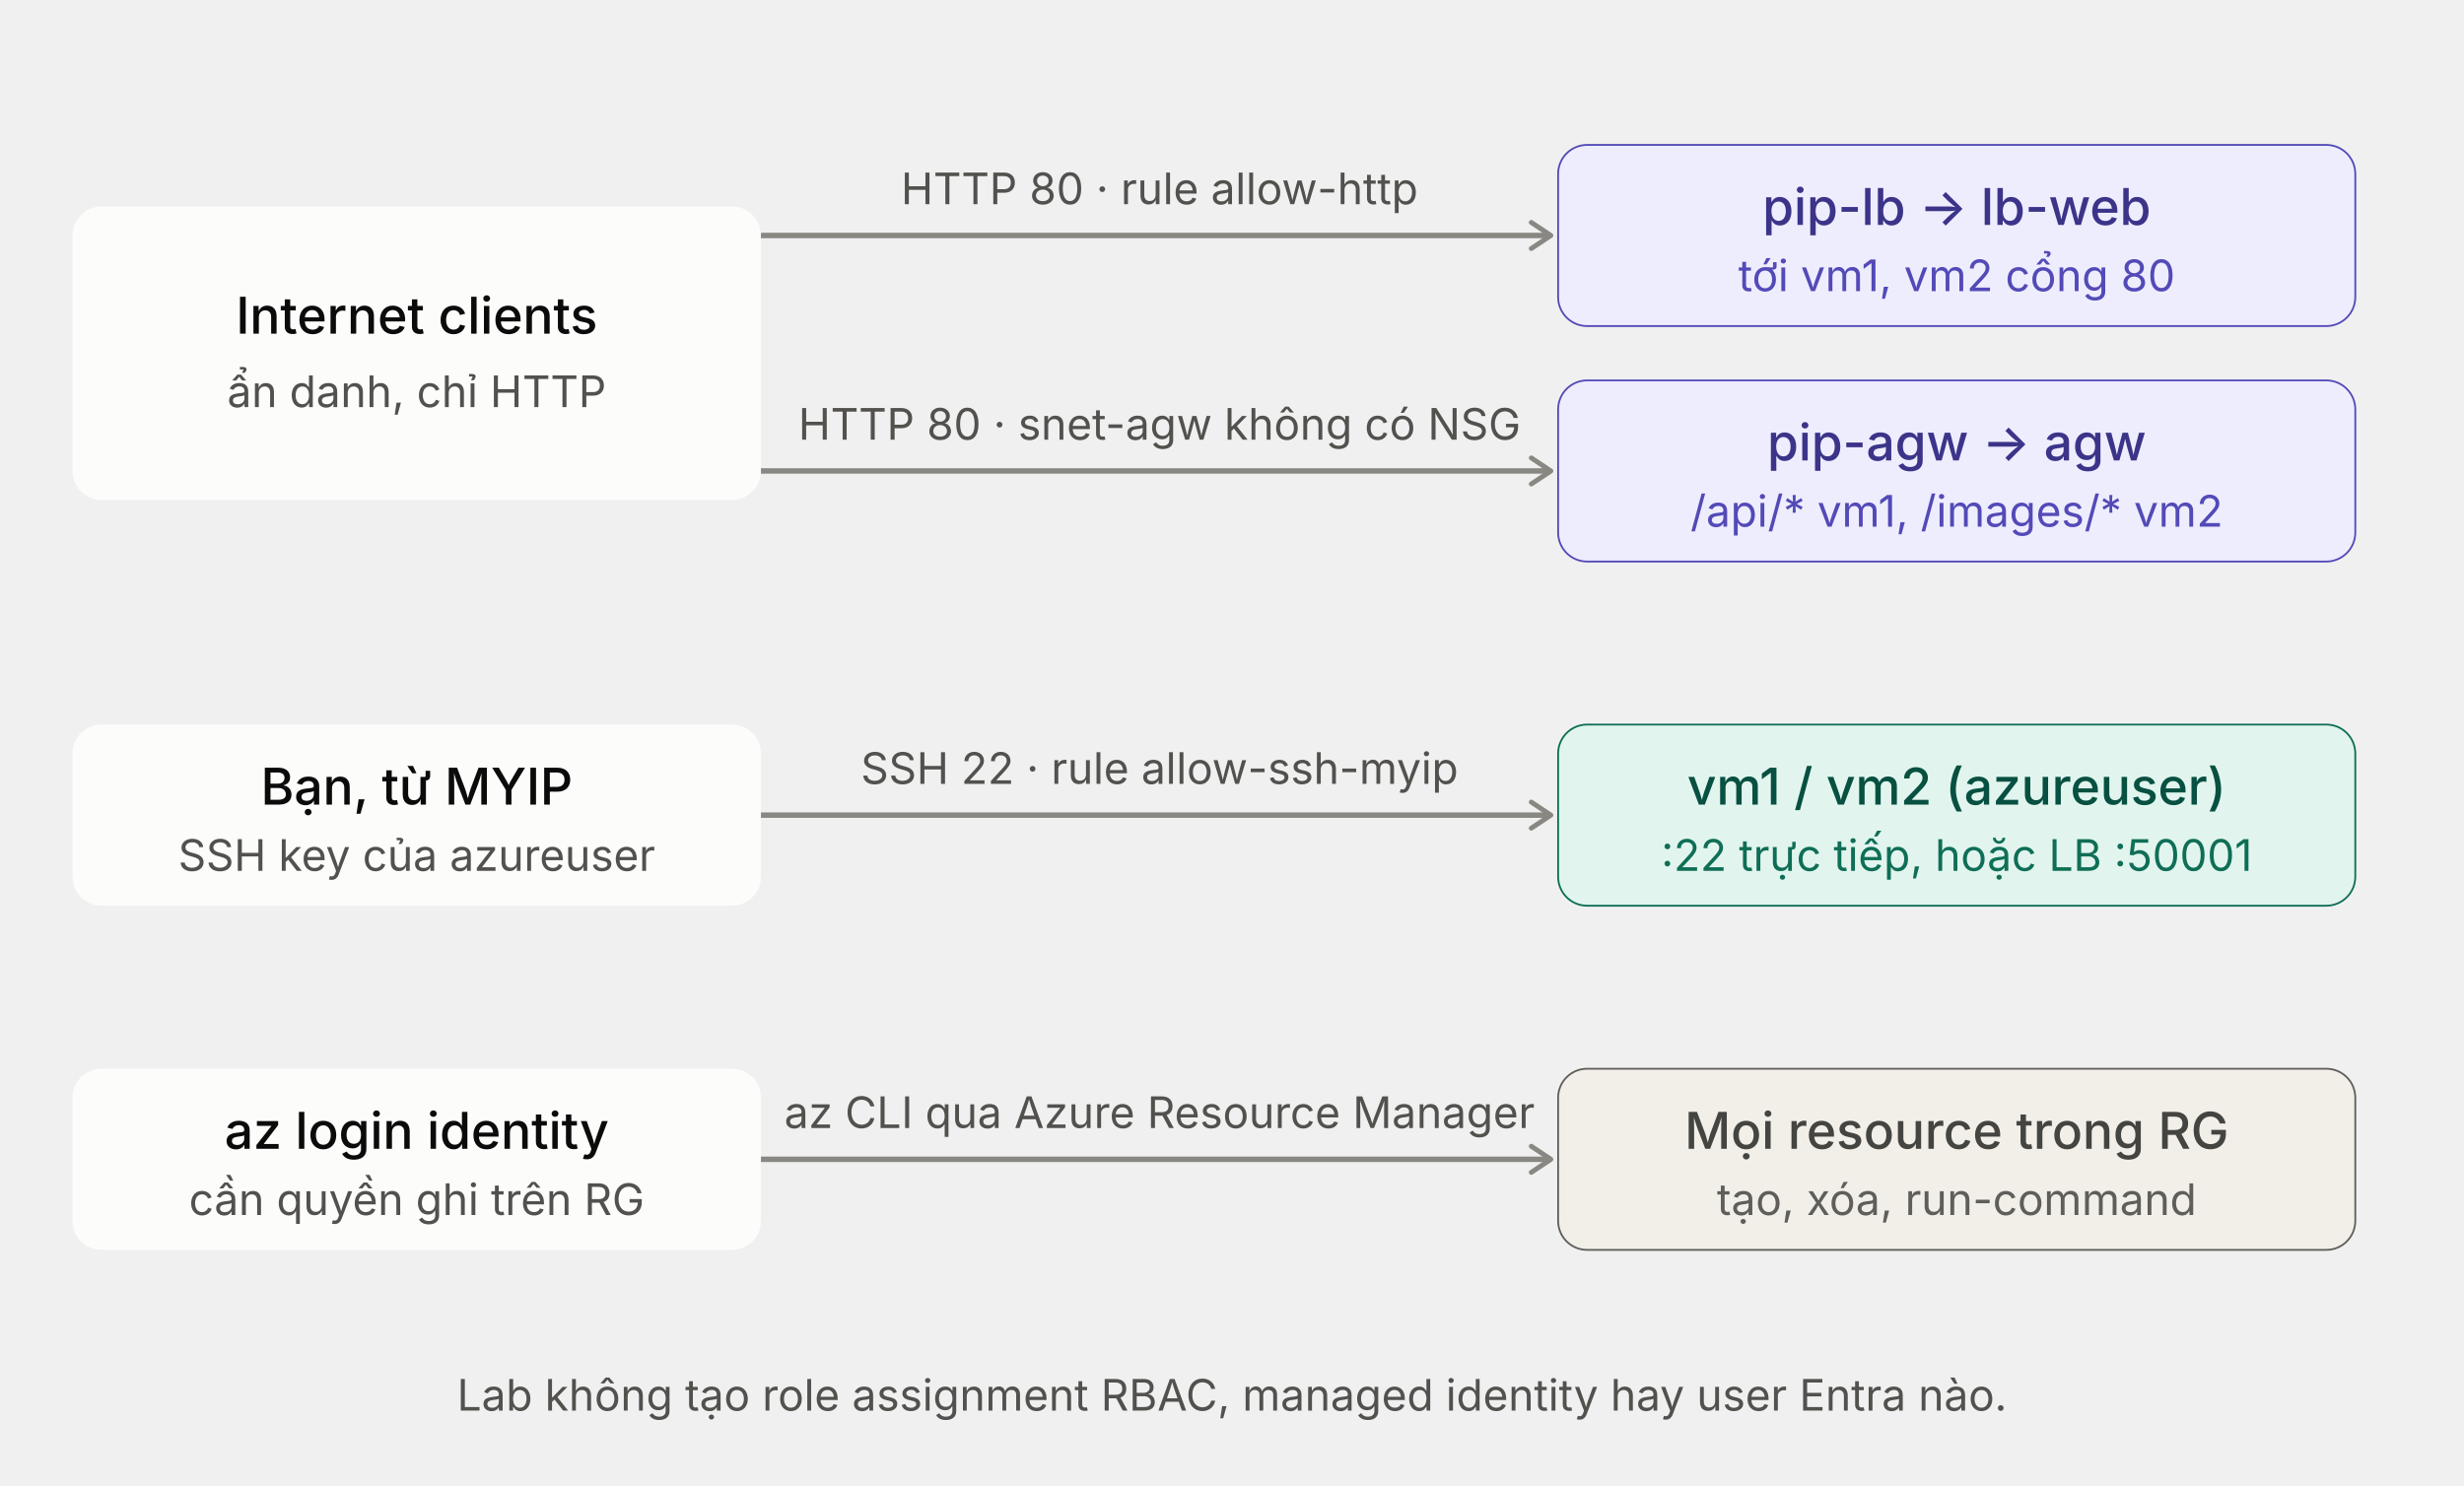
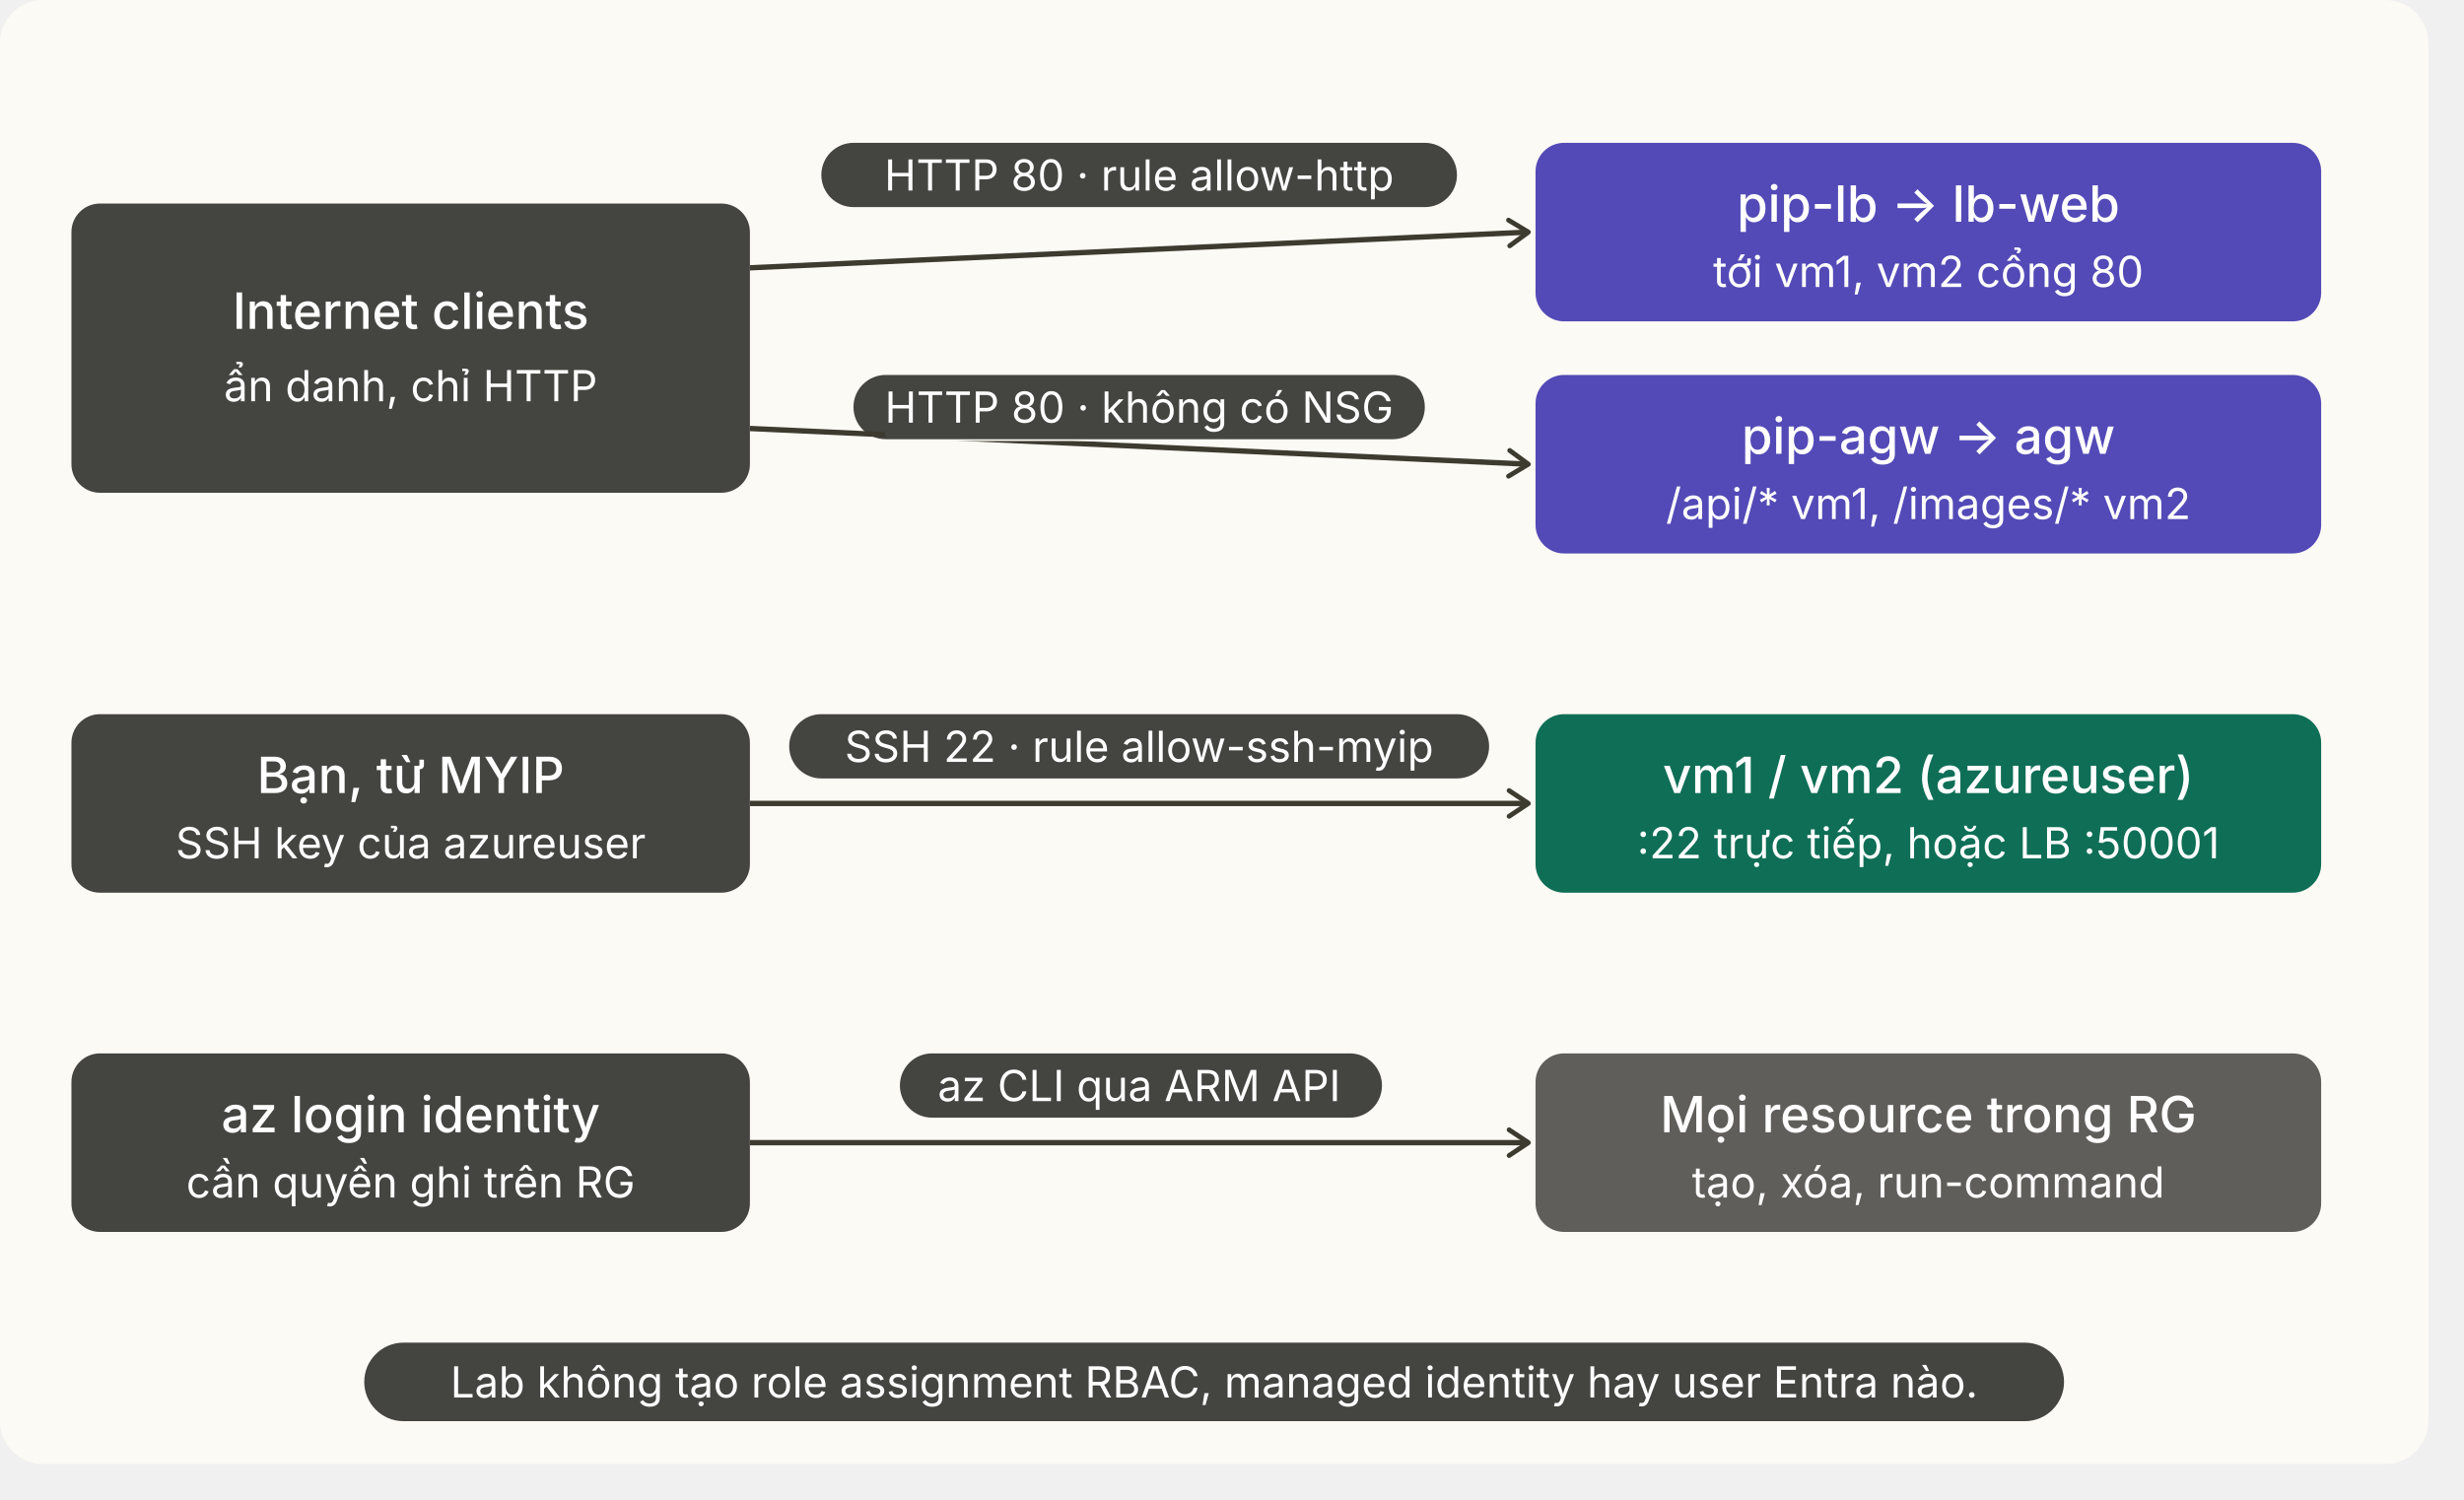
- <svg xmlns="http://www.w3.org/2000/svg" width="100%" viewBox="0 0 680 410" role="img" style="">
+ <svg xmlns="http://www.w3.org/2000/svg" width="100%" viewBox="0 0 690 420" role="img" style="">
  <defs>
    <marker id="arrow" viewBox="0 0 10 10" refX="8" refY="5" markerWidth="6" markerHeight="6" orient="auto-start-reverse">
      <path d="M2 1L8 5L2 9" fill="none" stroke="context-stroke" stroke-width="1.5" stroke-linecap="round" stroke-linejoin="round" />
    </marker>
+     <mask id="imagine-text-gaps-3fmpfb" maskUnits="userSpaceOnUse">
+       <rect x="0" y="0" width="690" height="420" fill="white" />
+       <rect x="60.055" y="76.25" width="109.891" height="21.5" fill="black" rx="2" />
+       <rect x="61.281" y="98.5" width="107.438" height="19" fill="black" rx="2" />
+       <rect x="68.562" y="206.25" width="92.875" height="21.5" fill="black" rx="2" />
+       <rect x="47.34" y="226.5" width="135.32" height="19" fill="black" rx="2" />
+       <rect x="58.414" y="301.25" width="113.172" height="21.5" fill="black" rx="2" />
+       <rect x="48.867" y="321.5" width="132.266" height="19" fill="black" rx="2" />
+       <rect x="485.156" y="46.25" width="109.688" height="21.5" fill="black" rx="2" />
+       <rect x="478.16" y="66.5" width="123.68" height="19" fill="black" rx="2" />
+       <rect x="486.68" y="111.25" width="106.641" height="21.5" fill="black" rx="2" />
+       <rect x="465.523" y="131.5" width="148.953" height="19" fill="black" rx="2" />
+       <rect x="462.965" y="206.25" width="154.07" height="21.5" fill="black" rx="2" />
+       <rect x="458" y="226.5" width="164" height="19" fill="black" rx="2" />
+       <rect x="460.754" y="301.25" width="158.492" height="21.5" fill="black" rx="2" />
+       <rect x="472.078" y="321.5" width="135.844" height="19" fill="black" rx="2" />
+       <rect x="246.645" y="39.5" width="144.711" height="19" fill="black" rx="2" />
+       <rect x="247.871" y="104.5" width="142.258" height="19" fill="black" rx="2" />
+       <rect x="236.609" y="199.5" width="164.781" height="19" fill="black" rx="2" />
+       <rect x="259.52" y="294.5" width="118.961" height="19" fill="black" rx="2" />
+       <rect x="125.664" y="377.5" width="428.672" height="19" fill="black" rx="2" />
+     </mask>
  </defs>
-   <rect x="20" y="57" width="190" height="81" rx="8" stroke-width="0.5" style="fill:rgb(252, 252, 251);stroke:color(srgb 0.043 0.043 0.043 / 0.2);color:rgb(11, 11, 11);stroke-width:0.5px;stroke-linecap:butt;stroke-linejoin:miter;opacity:1;font-family:anthropic-sans, -apple-system, &quot;system-ui&quot;, &quot;Segoe UI&quot;, sans-serif;font-size:16px;font-weight:400;text-anchor:start;dominant-baseline:auto" />
-   <text x="115" y="87" text-anchor="middle" dominant-baseline="central" style="fill:rgb(11, 11, 11);stroke:none;color:rgb(11, 11, 11);stroke-width:1px;stroke-linecap:butt;stroke-linejoin:miter;opacity:1;font-family:anthropic-sans, -apple-system, &quot;system-ui&quot;, &quot;Segoe UI&quot;, sans-serif;font-size:14px;font-weight:500;text-anchor:middle;dominant-baseline:central">Internet clients</text>
-   <text x="115" y="108" text-anchor="middle" dominant-baseline="central" style="fill:rgb(82, 81, 78);stroke:none;color:rgb(11, 11, 11);stroke-width:1px;stroke-linecap:butt;stroke-linejoin:miter;opacity:1;font-family:anthropic-sans, -apple-system, &quot;system-ui&quot;, &quot;Segoe UI&quot;, sans-serif;font-size:12px;font-weight:400;text-anchor:middle;dominant-baseline:central">ẩn danh, chỉ HTTP</text>
-   <rect x="20" y="200" width="190" height="50" rx="8" stroke-width="0.5" style="fill:rgb(252, 252, 251);stroke:color(srgb 0.043 0.043 0.043 / 0.2);color:rgb(11, 11, 11);stroke-width:0.5px;stroke-linecap:butt;stroke-linejoin:miter;opacity:1;font-family:anthropic-sans, -apple-system, &quot;system-ui&quot;, &quot;Segoe UI&quot;, sans-serif;font-size:16px;font-weight:400;text-anchor:start;dominant-baseline:auto" />
-   <text x="115" y="217" text-anchor="middle" dominant-baseline="central" style="fill:rgb(11, 11, 11);stroke:none;color:rgb(11, 11, 11);stroke-width:1px;stroke-linecap:butt;stroke-linejoin:miter;opacity:1;font-family:anthropic-sans, -apple-system, &quot;system-ui&quot;, &quot;Segoe UI&quot;, sans-serif;font-size:14px;font-weight:500;text-anchor:middle;dominant-baseline:central">Bạn, từ MYIP</text>
-   <text x="115" y="236" text-anchor="middle" dominant-baseline="central" style="fill:rgb(82, 81, 78);stroke:none;color:rgb(11, 11, 11);stroke-width:1px;stroke-linecap:butt;stroke-linejoin:miter;opacity:1;font-family:anthropic-sans, -apple-system, &quot;system-ui&quot;, &quot;Segoe UI&quot;, sans-serif;font-size:12px;font-weight:400;text-anchor:middle;dominant-baseline:central">SSH key của azureuser</text>
-   <rect x="20" y="295" width="190" height="50" rx="8" stroke-width="0.5" style="fill:rgb(252, 252, 251);stroke:color(srgb 0.043 0.043 0.043 / 0.2);color:rgb(11, 11, 11);stroke-width:0.5px;stroke-linecap:butt;stroke-linejoin:miter;opacity:1;font-family:anthropic-sans, -apple-system, &quot;system-ui&quot;, &quot;Segoe UI&quot;, sans-serif;font-size:16px;font-weight:400;text-anchor:start;dominant-baseline:auto" />
-   <text x="115" y="312" text-anchor="middle" dominant-baseline="central" style="fill:rgb(11, 11, 11);stroke:none;color:rgb(11, 11, 11);stroke-width:1px;stroke-linecap:butt;stroke-linejoin:miter;opacity:1;font-family:anthropic-sans, -apple-system, &quot;system-ui&quot;, &quot;Segoe UI&quot;, sans-serif;font-size:14px;font-weight:500;text-anchor:middle;dominant-baseline:central">az login identity</text>
-   <text x="115" y="331" text-anchor="middle" dominant-baseline="central" style="fill:rgb(82, 81, 78);stroke:none;color:rgb(11, 11, 11);stroke-width:1px;stroke-linecap:butt;stroke-linejoin:miter;opacity:1;font-family:anthropic-sans, -apple-system, &quot;system-ui&quot;, &quot;Segoe UI&quot;, sans-serif;font-size:12px;font-weight:400;text-anchor:middle;dominant-baseline:central">cần quyền ghi trên RG</text>
-   <g style="fill:rgb(0, 0, 0);stroke:none;color:rgb(11, 11, 11);stroke-width:1px;stroke-linecap:butt;stroke-linejoin:miter;opacity:1;font-family:anthropic-sans, -apple-system, &quot;system-ui&quot;, &quot;Segoe UI&quot;, sans-serif;font-size:16px;font-weight:400;text-anchor:start;dominant-baseline:auto">
-     <rect x="430" y="40" width="220" height="50" rx="8" stroke-width="0.5" style="fill:rgb(238, 237, 254);stroke:rgb(83, 74, 183);color:rgb(11, 11, 11);stroke-width:0.5px;stroke-linecap:butt;stroke-linejoin:miter;opacity:1;font-family:anthropic-sans, -apple-system, &quot;system-ui&quot;, &quot;Segoe UI&quot;, sans-serif;font-size:16px;font-weight:400;text-anchor:start;dominant-baseline:auto" />
-     <text x="540" y="57" text-anchor="middle" dominant-baseline="central" style="fill:rgb(60, 52, 137);stroke:none;color:rgb(11, 11, 11);stroke-width:1px;stroke-linecap:butt;stroke-linejoin:miter;opacity:1;font-family:anthropic-sans, -apple-system, &quot;system-ui&quot;, &quot;Segoe UI&quot;, sans-serif;font-size:14px;font-weight:500;text-anchor:middle;dominant-baseline:central">pip-lb → lb-web</text>
-     <text x="540" y="76" text-anchor="middle" dominant-baseline="central" style="fill:rgb(83, 74, 183);stroke:none;color:rgb(11, 11, 11);stroke-width:1px;stroke-linecap:butt;stroke-linejoin:miter;opacity:1;font-family:anthropic-sans, -apple-system, &quot;system-ui&quot;, &quot;Segoe UI&quot;, sans-serif;font-size:12px;font-weight:400;text-anchor:middle;dominant-baseline:central">tới vm1, vm2 cổng 80</text>
+   <rect x="0" y="0" width="680" height="410" rx="12" fill="#FCFAF4" style="fill:rgb(252, 250, 244);stroke:none;color:rgb(11, 11, 11);stroke-width:1px;stroke-linecap:butt;stroke-linejoin:miter;opacity:1;font-family:anthropic-sans, -apple-system, &quot;system-ui&quot;, &quot;Segoe UI&quot;, sans-serif;font-size:16px;font-weight:400;text-anchor:start;dominant-baseline:auto" />
+   <rect x="20" y="57" width="190" height="81" rx="8" fill="#444441" style="fill:rgb(68, 68, 65);stroke:none;color:rgb(11, 11, 11);stroke-width:1px;stroke-linecap:butt;stroke-linejoin:miter;opacity:1;font-family:anthropic-sans, -apple-system, &quot;system-ui&quot;, &quot;Segoe UI&quot;, sans-serif;font-size:16px;font-weight:400;text-anchor:start;dominant-baseline:auto" />
+   <text style="fill:#FFFFFF;fill:rgb(255, 255, 255);stroke:none;color:rgb(11, 11, 11);stroke-width:1px;stroke-linecap:butt;stroke-linejoin:miter;opacity:1;font-family:anthropic-sans, -apple-system, &quot;system-ui&quot;, &quot;Segoe UI&quot;, sans-serif;font-size:14px;font-weight:500;text-anchor:middle;dominant-baseline:central" x="115" y="87" text-anchor="middle" dominant-baseline="central">Internet clients</text>
+   <text style="fill:#FFFFFF;fill:rgb(255, 255, 255);stroke:none;color:rgb(11, 11, 11);stroke-width:1px;stroke-linecap:butt;stroke-linejoin:miter;opacity:1;font-family:anthropic-sans, -apple-system, &quot;system-ui&quot;, &quot;Segoe UI&quot;, sans-serif;font-size:12px;font-weight:400;text-anchor:middle;dominant-baseline:central" x="115" y="108" text-anchor="middle" dominant-baseline="central">ẩn danh, chỉ HTTP</text>
+   <rect x="20" y="200" width="190" height="50" rx="8" fill="#444441" style="fill:rgb(68, 68, 65);stroke:none;color:rgb(11, 11, 11);stroke-width:1px;stroke-linecap:butt;stroke-linejoin:miter;opacity:1;font-family:anthropic-sans, -apple-system, &quot;system-ui&quot;, &quot;Segoe UI&quot;, sans-serif;font-size:16px;font-weight:400;text-anchor:start;dominant-baseline:auto" />
+   <text style="fill:#FFFFFF;fill:rgb(255, 255, 255);stroke:none;color:rgb(11, 11, 11);stroke-width:1px;stroke-linecap:butt;stroke-linejoin:miter;opacity:1;font-family:anthropic-sans, -apple-system, &quot;system-ui&quot;, &quot;Segoe UI&quot;, sans-serif;font-size:14px;font-weight:500;text-anchor:middle;dominant-baseline:central" x="115" y="217" text-anchor="middle" dominant-baseline="central">Bạn, từ MYIP</text>
+   <text style="fill:#FFFFFF;fill:rgb(255, 255, 255);stroke:none;color:rgb(11, 11, 11);stroke-width:1px;stroke-linecap:butt;stroke-linejoin:miter;opacity:1;font-family:anthropic-sans, -apple-system, &quot;system-ui&quot;, &quot;Segoe UI&quot;, sans-serif;font-size:12px;font-weight:400;text-anchor:middle;dominant-baseline:central" x="115" y="236" text-anchor="middle" dominant-baseline="central">SSH key của azureuser</text>
+   <rect x="20" y="295" width="190" height="50" rx="8" fill="#444441" style="fill:rgb(68, 68, 65);stroke:none;color:rgb(11, 11, 11);stroke-width:1px;stroke-linecap:butt;stroke-linejoin:miter;opacity:1;font-family:anthropic-sans, -apple-system, &quot;system-ui&quot;, &quot;Segoe UI&quot;, sans-serif;font-size:16px;font-weight:400;text-anchor:start;dominant-baseline:auto" />
+   <text style="fill:#FFFFFF;fill:rgb(255, 255, 255);stroke:none;color:rgb(11, 11, 11);stroke-width:1px;stroke-linecap:butt;stroke-linejoin:miter;opacity:1;font-family:anthropic-sans, -apple-system, &quot;system-ui&quot;, &quot;Segoe UI&quot;, sans-serif;font-size:14px;font-weight:500;text-anchor:middle;dominant-baseline:central" x="115" y="312" text-anchor="middle" dominant-baseline="central">az login identity</text>
+   <text style="fill:#FFFFFF;fill:rgb(255, 255, 255);stroke:none;color:rgb(11, 11, 11);stroke-width:1px;stroke-linecap:butt;stroke-linejoin:miter;opacity:1;font-family:anthropic-sans, -apple-system, &quot;system-ui&quot;, &quot;Segoe UI&quot;, sans-serif;font-size:12px;font-weight:400;text-anchor:middle;dominant-baseline:central" x="115" y="331" text-anchor="middle" dominant-baseline="central">cần quyền ghi trên RG</text>
+   <rect x="430" y="40" width="220" height="50" rx="8" fill="#534AB7" style="fill:rgb(83, 74, 183);stroke:none;color:rgb(11, 11, 11);stroke-width:1px;stroke-linecap:butt;stroke-linejoin:miter;opacity:1;font-family:anthropic-sans, -apple-system, &quot;system-ui&quot;, &quot;Segoe UI&quot;, sans-serif;font-size:16px;font-weight:400;text-anchor:start;dominant-baseline:auto" />
+   <text style="fill:#FFFFFF;fill:rgb(255, 255, 255);stroke:none;color:rgb(11, 11, 11);stroke-width:1px;stroke-linecap:butt;stroke-linejoin:miter;opacity:1;font-family:anthropic-sans, -apple-system, &quot;system-ui&quot;, &quot;Segoe UI&quot;, sans-serif;font-size:14px;font-weight:500;text-anchor:middle;dominant-baseline:central" x="540" y="57" text-anchor="middle" dominant-baseline="central">pip-lb → lb-web</text>
+   <text style="fill:#FFFFFF;fill:rgb(255, 255, 255);stroke:none;color:rgb(11, 11, 11);stroke-width:1px;stroke-linecap:butt;stroke-linejoin:miter;opacity:1;font-family:anthropic-sans, -apple-system, &quot;system-ui&quot;, &quot;Segoe UI&quot;, sans-serif;font-size:12px;font-weight:400;text-anchor:middle;dominant-baseline:central" x="540" y="76" text-anchor="middle" dominant-baseline="central">tới vm1, vm2 cổng 80</text>
+   <rect x="430" y="105" width="220" height="50" rx="8" fill="#534AB7" style="fill:rgb(83, 74, 183);stroke:none;color:rgb(11, 11, 11);stroke-width:1px;stroke-linecap:butt;stroke-linejoin:miter;opacity:1;font-family:anthropic-sans, -apple-system, &quot;system-ui&quot;, &quot;Segoe UI&quot;, sans-serif;font-size:16px;font-weight:400;text-anchor:start;dominant-baseline:auto" />
+   <text style="fill:#FFFFFF;fill:rgb(255, 255, 255);stroke:none;color:rgb(11, 11, 11);stroke-width:1px;stroke-linecap:butt;stroke-linejoin:miter;opacity:1;font-family:anthropic-sans, -apple-system, &quot;system-ui&quot;, &quot;Segoe UI&quot;, sans-serif;font-size:14px;font-weight:500;text-anchor:middle;dominant-baseline:central" x="540" y="122" text-anchor="middle" dominant-baseline="central">pip-agw → agw</text>
+   <text style="fill:#FFFFFF;fill:rgb(255, 255, 255);stroke:none;color:rgb(11, 11, 11);stroke-width:1px;stroke-linecap:butt;stroke-linejoin:miter;opacity:1;font-family:anthropic-sans, -apple-system, &quot;system-ui&quot;, &quot;Segoe UI&quot;, sans-serif;font-size:12px;font-weight:400;text-anchor:middle;dominant-baseline:central" x="540" y="141" text-anchor="middle" dominant-baseline="central">/api/* vm1, /images/* vm2</text>
+   <rect x="430" y="200" width="220" height="50" rx="8" fill="#0F6E56" style="fill:rgb(15, 110, 86);stroke:none;color:rgb(11, 11, 11);stroke-width:1px;stroke-linecap:butt;stroke-linejoin:miter;opacity:1;font-family:anthropic-sans, -apple-system, &quot;system-ui&quot;, &quot;Segoe UI&quot;, sans-serif;font-size:16px;font-weight:400;text-anchor:start;dominant-baseline:auto" />
+   <text style="fill:#FFFFFF;fill:rgb(255, 255, 255);stroke:none;color:rgb(11, 11, 11);stroke-width:1px;stroke-linecap:butt;stroke-linejoin:miter;opacity:1;font-family:anthropic-sans, -apple-system, &quot;system-ui&quot;, &quot;Segoe UI&quot;, sans-serif;font-size:14px;font-weight:500;text-anchor:middle;dominant-baseline:central" x="540" y="217" text-anchor="middle" dominant-baseline="central">vm1 / vm2 (azureuser)</text>
+   <text style="fill:#FFFFFF;fill:rgb(255, 255, 255);stroke:none;color:rgb(11, 11, 11);stroke-width:1px;stroke-linecap:butt;stroke-linejoin:miter;opacity:1;font-family:anthropic-sans, -apple-system, &quot;system-ui&quot;, &quot;Segoe UI&quot;, sans-serif;font-size:12px;font-weight:400;text-anchor:middle;dominant-baseline:central" x="540" y="236" text-anchor="middle" dominant-baseline="central">:22 trực tiếp, hoặc LB :50001</text>
+   <rect x="430" y="295" width="220" height="50" rx="8" fill="#5F5E5A" style="fill:rgb(95, 94, 90);stroke:none;color:rgb(11, 11, 11);stroke-width:1px;stroke-linecap:butt;stroke-linejoin:miter;opacity:1;font-family:anthropic-sans, -apple-system, &quot;system-ui&quot;, &quot;Segoe UI&quot;, sans-serif;font-size:16px;font-weight:400;text-anchor:start;dominant-baseline:auto" />
+   <text style="fill:#FFFFFF;fill:rgb(255, 255, 255);stroke:none;color:rgb(11, 11, 11);stroke-width:1px;stroke-linecap:butt;stroke-linejoin:miter;opacity:1;font-family:anthropic-sans, -apple-system, &quot;system-ui&quot;, &quot;Segoe UI&quot;, sans-serif;font-size:14px;font-weight:500;text-anchor:middle;dominant-baseline:central" x="540" y="312" text-anchor="middle" dominant-baseline="central">Mọi resource trong RG</text>
+   <text style="fill:#FFFFFF;fill:rgb(255, 255, 255);stroke:none;color:rgb(11, 11, 11);stroke-width:1px;stroke-linecap:butt;stroke-linejoin:miter;opacity:1;font-family:anthropic-sans, -apple-system, &quot;system-ui&quot;, &quot;Segoe UI&quot;, sans-serif;font-size:12px;font-weight:400;text-anchor:middle;dominant-baseline:central" x="540" y="331" text-anchor="middle" dominant-baseline="central">tạo, xóa, run-command</text>
+   <rect x="230" y="40" width="178" height="18" rx="9" fill="#444441" style="fill:rgb(68, 68, 65);stroke:none;color:rgb(11, 11, 11);stroke-width:1px;stroke-linecap:butt;stroke-linejoin:miter;opacity:1;font-family:anthropic-sans, -apple-system, &quot;system-ui&quot;, &quot;Segoe UI&quot;, sans-serif;font-size:16px;font-weight:400;text-anchor:start;dominant-baseline:auto" />
+   <text style="fill:#FFFFFF;fill:rgb(255, 255, 255);stroke:none;color:rgb(11, 11, 11);stroke-width:1px;stroke-linecap:butt;stroke-linejoin:miter;opacity:1;font-family:anthropic-sans, -apple-system, &quot;system-ui&quot;, &quot;Segoe UI&quot;, sans-serif;font-size:12px;font-weight:400;text-anchor:middle;dominant-baseline:central" x="319" y="49" text-anchor="middle" dominant-baseline="central">HTTP 80 · rule allow-http</text>
+   <rect x="239" y="105" width="160" height="18" rx="9" fill="#444441" style="fill:rgb(68, 68, 65);stroke:none;color:rgb(11, 11, 11);stroke-width:1px;stroke-linecap:butt;stroke-linejoin:miter;opacity:1;font-family:anthropic-sans, -apple-system, &quot;system-ui&quot;, &quot;Segoe UI&quot;, sans-serif;font-size:16px;font-weight:400;text-anchor:start;dominant-baseline:auto" />
+   <text style="fill:#FFFFFF;fill:rgb(255, 255, 255);stroke:none;color:rgb(11, 11, 11);stroke-width:1px;stroke-linecap:butt;stroke-linejoin:miter;opacity:1;font-family:anthropic-sans, -apple-system, &quot;system-ui&quot;, &quot;Segoe UI&quot;, sans-serif;font-size:12px;font-weight:400;text-anchor:middle;dominant-baseline:central" x="319" y="114" text-anchor="middle" dominant-baseline="central">HTTP 80 · không có NSG</text>
+   <rect x="221" y="200" width="196" height="18" rx="9" fill="#444441" style="fill:rgb(68, 68, 65);stroke:none;color:rgb(11, 11, 11);stroke-width:1px;stroke-linecap:butt;stroke-linejoin:miter;opacity:1;font-family:anthropic-sans, -apple-system, &quot;system-ui&quot;, &quot;Segoe UI&quot;, sans-serif;font-size:16px;font-weight:400;text-anchor:start;dominant-baseline:auto" />
+   <text style="fill:#FFFFFF;fill:rgb(255, 255, 255);stroke:none;color:rgb(11, 11, 11);stroke-width:1px;stroke-linecap:butt;stroke-linejoin:miter;opacity:1;font-family:anthropic-sans, -apple-system, &quot;system-ui&quot;, &quot;Segoe UI&quot;, sans-serif;font-size:12px;font-weight:400;text-anchor:middle;dominant-baseline:central" x="319" y="209" text-anchor="middle" dominant-baseline="central">SSH 22 · rule allow-ssh-myip</text>
+   <rect x="252" y="295" width="135" height="18" rx="9" fill="#444441" style="fill:rgb(68, 68, 65);stroke:none;color:rgb(11, 11, 11);stroke-width:1px;stroke-linecap:butt;stroke-linejoin:miter;opacity:1;font-family:anthropic-sans, -apple-system, &quot;system-ui&quot;, &quot;Segoe UI&quot;, sans-serif;font-size:16px;font-weight:400;text-anchor:start;dominant-baseline:auto" />
+   <text style="fill:#FFFFFF;fill:rgb(255, 255, 255);stroke:none;color:rgb(11, 11, 11);stroke-width:1px;stroke-linecap:butt;stroke-linejoin:miter;opacity:1;font-family:anthropic-sans, -apple-system, &quot;system-ui&quot;, &quot;Segoe UI&quot;, sans-serif;font-size:12px;font-weight:400;text-anchor:middle;dominant-baseline:central" x="319" y="304" text-anchor="middle" dominant-baseline="central">az CLI qua ARM API</text>
+   <g fill="none" stroke="#3D3A30" stroke-width="1.5" style="fill:none;stroke:rgb(61, 58, 48);color:rgb(11, 11, 11);stroke-width:1.5px;stroke-linecap:butt;stroke-linejoin:miter;opacity:1;font-family:anthropic-sans, -apple-system, &quot;system-ui&quot;, &quot;Segoe UI&quot;, sans-serif;font-size:16px;font-weight:400;text-anchor:start;dominant-baseline:auto">
+     <line x1="210" y1="75" x2="428" y2="65" marker-end="url(#arrow)" style="fill:none;stroke:rgb(61, 58, 48);color:rgb(11, 11, 11);stroke-width:1.5px;stroke-linecap:butt;stroke-linejoin:miter;opacity:1;font-family:anthropic-sans, -apple-system, &quot;system-ui&quot;, &quot;Segoe UI&quot;, sans-serif;font-size:16px;font-weight:400;text-anchor:start;dominant-baseline:auto" />
+     <line x1="210" y1="120" x2="428" y2="130" marker-end="url(#arrow)" mask="url(#imagine-text-gaps-3fmpfb)" style="fill:none;stroke:rgb(61, 58, 48);color:rgb(11, 11, 11);stroke-width:1.5px;stroke-linecap:butt;stroke-linejoin:miter;opacity:1;font-family:anthropic-sans, -apple-system, &quot;system-ui&quot;, &quot;Segoe UI&quot;, sans-serif;font-size:16px;font-weight:400;text-anchor:start;dominant-baseline:auto" />
+     <line x1="210" y1="225" x2="428" y2="225" marker-end="url(#arrow)" style="fill:none;stroke:rgb(61, 58, 48);color:rgb(11, 11, 11);stroke-width:1.5px;stroke-linecap:butt;stroke-linejoin:miter;opacity:1;font-family:anthropic-sans, -apple-system, &quot;system-ui&quot;, &quot;Segoe UI&quot;, sans-serif;font-size:16px;font-weight:400;text-anchor:start;dominant-baseline:auto" />
+     <line x1="210" y1="320" x2="428" y2="320" marker-end="url(#arrow)" style="fill:none;stroke:rgb(61, 58, 48);color:rgb(11, 11, 11);stroke-width:1.5px;stroke-linecap:butt;stroke-linejoin:miter;opacity:1;font-family:anthropic-sans, -apple-system, &quot;system-ui&quot;, &quot;Segoe UI&quot;, sans-serif;font-size:16px;font-weight:400;text-anchor:start;dominant-baseline:auto" />
  </g>
-   <g style="fill:rgb(0, 0, 0);stroke:none;color:rgb(11, 11, 11);stroke-width:1px;stroke-linecap:butt;stroke-linejoin:miter;opacity:1;font-family:anthropic-sans, -apple-system, &quot;system-ui&quot;, &quot;Segoe UI&quot;, sans-serif;font-size:16px;font-weight:400;text-anchor:start;dominant-baseline:auto">
-     <rect x="430" y="105" width="220" height="50" rx="8" stroke-width="0.5" style="fill:rgb(238, 237, 254);stroke:rgb(83, 74, 183);color:rgb(11, 11, 11);stroke-width:0.5px;stroke-linecap:butt;stroke-linejoin:miter;opacity:1;font-family:anthropic-sans, -apple-system, &quot;system-ui&quot;, &quot;Segoe UI&quot;, sans-serif;font-size:16px;font-weight:400;text-anchor:start;dominant-baseline:auto" />
-     <text x="540" y="122" text-anchor="middle" dominant-baseline="central" style="fill:rgb(60, 52, 137);stroke:none;color:rgb(11, 11, 11);stroke-width:1px;stroke-linecap:butt;stroke-linejoin:miter;opacity:1;font-family:anthropic-sans, -apple-system, &quot;system-ui&quot;, &quot;Segoe UI&quot;, sans-serif;font-size:14px;font-weight:500;text-anchor:middle;dominant-baseline:central">pip-agw → agw</text>
-     <text x="540" y="141" text-anchor="middle" dominant-baseline="central" style="fill:rgb(83, 74, 183);stroke:none;color:rgb(11, 11, 11);stroke-width:1px;stroke-linecap:butt;stroke-linejoin:miter;opacity:1;font-family:anthropic-sans, -apple-system, &quot;system-ui&quot;, &quot;Segoe UI&quot;, sans-serif;font-size:12px;font-weight:400;text-anchor:middle;dominant-baseline:central">/api/* vm1, /images/* vm2</text>
-   </g>
-   <g style="fill:rgb(0, 0, 0);stroke:none;color:rgb(11, 11, 11);stroke-width:1px;stroke-linecap:butt;stroke-linejoin:miter;opacity:1;font-family:anthropic-sans, -apple-system, &quot;system-ui&quot;, &quot;Segoe UI&quot;, sans-serif;font-size:16px;font-weight:400;text-anchor:start;dominant-baseline:auto">
-     <rect x="430" y="200" width="220" height="50" rx="8" stroke-width="0.5" style="fill:rgb(225, 245, 238);stroke:rgb(15, 110, 86);color:rgb(11, 11, 11);stroke-width:0.5px;stroke-linecap:butt;stroke-linejoin:miter;opacity:1;font-family:anthropic-sans, -apple-system, &quot;system-ui&quot;, &quot;Segoe UI&quot;, sans-serif;font-size:16px;font-weight:400;text-anchor:start;dominant-baseline:auto" />
-     <text x="540" y="217" text-anchor="middle" dominant-baseline="central" style="fill:rgb(8, 80, 65);stroke:none;color:rgb(11, 11, 11);stroke-width:1px;stroke-linecap:butt;stroke-linejoin:miter;opacity:1;font-family:anthropic-sans, -apple-system, &quot;system-ui&quot;, &quot;Segoe UI&quot;, sans-serif;font-size:14px;font-weight:500;text-anchor:middle;dominant-baseline:central">vm1 / vm2 (azureuser)</text>
-     <text x="540" y="236" text-anchor="middle" dominant-baseline="central" style="fill:rgb(15, 110, 86);stroke:none;color:rgb(11, 11, 11);stroke-width:1px;stroke-linecap:butt;stroke-linejoin:miter;opacity:1;font-family:anthropic-sans, -apple-system, &quot;system-ui&quot;, &quot;Segoe UI&quot;, sans-serif;font-size:12px;font-weight:400;text-anchor:middle;dominant-baseline:central">:22 trực tiếp, hoặc LB :50001</text>
-   </g>
-   <g style="fill:rgb(0, 0, 0);stroke:none;color:rgb(11, 11, 11);stroke-width:1px;stroke-linecap:butt;stroke-linejoin:miter;opacity:1;font-family:anthropic-sans, -apple-system, &quot;system-ui&quot;, &quot;Segoe UI&quot;, sans-serif;font-size:16px;font-weight:400;text-anchor:start;dominant-baseline:auto">
-     <rect x="430" y="295" width="220" height="50" rx="8" stroke-width="0.5" style="fill:rgb(241, 239, 232);stroke:rgb(95, 94, 90);color:rgb(11, 11, 11);stroke-width:0.5px;stroke-linecap:butt;stroke-linejoin:miter;opacity:1;font-family:anthropic-sans, -apple-system, &quot;system-ui&quot;, &quot;Segoe UI&quot;, sans-serif;font-size:16px;font-weight:400;text-anchor:start;dominant-baseline:auto" />
-     <text x="540" y="312" text-anchor="middle" dominant-baseline="central" style="fill:rgb(68, 68, 65);stroke:none;color:rgb(11, 11, 11);stroke-width:1px;stroke-linecap:butt;stroke-linejoin:miter;opacity:1;font-family:anthropic-sans, -apple-system, &quot;system-ui&quot;, &quot;Segoe UI&quot;, sans-serif;font-size:14px;font-weight:500;text-anchor:middle;dominant-baseline:central">Mọi resource trong RG</text>
-     <text x="540" y="331" text-anchor="middle" dominant-baseline="central" style="fill:rgb(95, 94, 90);stroke:none;color:rgb(11, 11, 11);stroke-width:1px;stroke-linecap:butt;stroke-linejoin:miter;opacity:1;font-family:anthropic-sans, -apple-system, &quot;system-ui&quot;, &quot;Segoe UI&quot;, sans-serif;font-size:12px;font-weight:400;text-anchor:middle;dominant-baseline:central">tạo, xóa, run-command</text>
-   </g>
-   <text x="320" y="52" text-anchor="middle" dominant-baseline="central" style="fill:rgb(82, 81, 78);stroke:none;color:rgb(11, 11, 11);stroke-width:1px;stroke-linecap:butt;stroke-linejoin:miter;opacity:1;font-family:anthropic-sans, -apple-system, &quot;system-ui&quot;, &quot;Segoe UI&quot;, sans-serif;font-size:12px;font-weight:400;text-anchor:middle;dominant-baseline:central">HTTP 80 · rule allow-http</text>
-   <line x1="210" y1="65" x2="428" y2="65" marker-end="url(#arrow)" style="fill:none;stroke:rgb(137, 135, 129);color:rgb(11, 11, 11);stroke-width:1.5px;stroke-linecap:butt;stroke-linejoin:miter;opacity:1;font-family:anthropic-sans, -apple-system, &quot;system-ui&quot;, &quot;Segoe UI&quot;, sans-serif;font-size:16px;font-weight:400;text-anchor:start;dominant-baseline:auto" />
-   <text x="320" y="117" text-anchor="middle" dominant-baseline="central" style="fill:rgb(82, 81, 78);stroke:none;color:rgb(11, 11, 11);stroke-width:1px;stroke-linecap:butt;stroke-linejoin:miter;opacity:1;font-family:anthropic-sans, -apple-system, &quot;system-ui&quot;, &quot;Segoe UI&quot;, sans-serif;font-size:12px;font-weight:400;text-anchor:middle;dominant-baseline:central">HTTP 80 · snet-agw không có NSG</text>
-   <line x1="210" y1="130" x2="428" y2="130" marker-end="url(#arrow)" style="fill:none;stroke:rgb(137, 135, 129);color:rgb(11, 11, 11);stroke-width:1.5px;stroke-linecap:butt;stroke-linejoin:miter;opacity:1;font-family:anthropic-sans, -apple-system, &quot;system-ui&quot;, &quot;Segoe UI&quot;, sans-serif;font-size:16px;font-weight:400;text-anchor:start;dominant-baseline:auto" />
-   <text x="320" y="212" text-anchor="middle" dominant-baseline="central" style="fill:rgb(82, 81, 78);stroke:none;color:rgb(11, 11, 11);stroke-width:1px;stroke-linecap:butt;stroke-linejoin:miter;opacity:1;font-family:anthropic-sans, -apple-system, &quot;system-ui&quot;, &quot;Segoe UI&quot;, sans-serif;font-size:12px;font-weight:400;text-anchor:middle;dominant-baseline:central">SSH 22 · rule allow-ssh-myip</text>
-   <line x1="210" y1="225" x2="428" y2="225" marker-end="url(#arrow)" style="fill:none;stroke:rgb(137, 135, 129);color:rgb(11, 11, 11);stroke-width:1.5px;stroke-linecap:butt;stroke-linejoin:miter;opacity:1;font-family:anthropic-sans, -apple-system, &quot;system-ui&quot;, &quot;Segoe UI&quot;, sans-serif;font-size:16px;font-weight:400;text-anchor:start;dominant-baseline:auto" />
-   <text x="320" y="307" text-anchor="middle" dominant-baseline="central" style="fill:rgb(82, 81, 78);stroke:none;color:rgb(11, 11, 11);stroke-width:1px;stroke-linecap:butt;stroke-linejoin:miter;opacity:1;font-family:anthropic-sans, -apple-system, &quot;system-ui&quot;, &quot;Segoe UI&quot;, sans-serif;font-size:12px;font-weight:400;text-anchor:middle;dominant-baseline:central">az CLI qua Azure Resource Manager</text>
-   <line x1="210" y1="320" x2="428" y2="320" marker-end="url(#arrow)" style="fill:none;stroke:rgb(137, 135, 129);color:rgb(11, 11, 11);stroke-width:1.5px;stroke-linecap:butt;stroke-linejoin:miter;opacity:1;font-family:anthropic-sans, -apple-system, &quot;system-ui&quot;, &quot;Segoe UI&quot;, sans-serif;font-size:16px;font-weight:400;text-anchor:start;dominant-baseline:auto" />
-   <text x="340" y="385" text-anchor="middle" dominant-baseline="central" style="fill:rgb(82, 81, 78);stroke:none;color:rgb(11, 11, 11);stroke-width:1px;stroke-linecap:butt;stroke-linejoin:miter;opacity:1;font-family:anthropic-sans, -apple-system, &quot;system-ui&quot;, &quot;Segoe UI&quot;, sans-serif;font-size:12px;font-weight:400;text-anchor:middle;dominant-baseline:central">Lab không tạo role assignment RBAC, managed identity hay user Entra nào.</text>
+   <rect x="102" y="376" width="476" height="22" rx="11" fill="#444441" style="fill:rgb(68, 68, 65);stroke:none;color:rgb(11, 11, 11);stroke-width:1px;stroke-linecap:butt;stroke-linejoin:miter;opacity:1;font-family:anthropic-sans, -apple-system, &quot;system-ui&quot;, &quot;Segoe UI&quot;, sans-serif;font-size:16px;font-weight:400;text-anchor:start;dominant-baseline:auto" />
+   <text style="fill:#FFFFFF;fill:rgb(255, 255, 255);stroke:none;color:rgb(11, 11, 11);stroke-width:1px;stroke-linecap:butt;stroke-linejoin:miter;opacity:1;font-family:anthropic-sans, -apple-system, &quot;system-ui&quot;, &quot;Segoe UI&quot;, sans-serif;font-size:12px;font-weight:400;text-anchor:middle;dominant-baseline:central" x="340" y="387" text-anchor="middle" dominant-baseline="central">Lab không tạo role assignment RBAC, managed identity hay user Entra nào.</text>
</svg>
